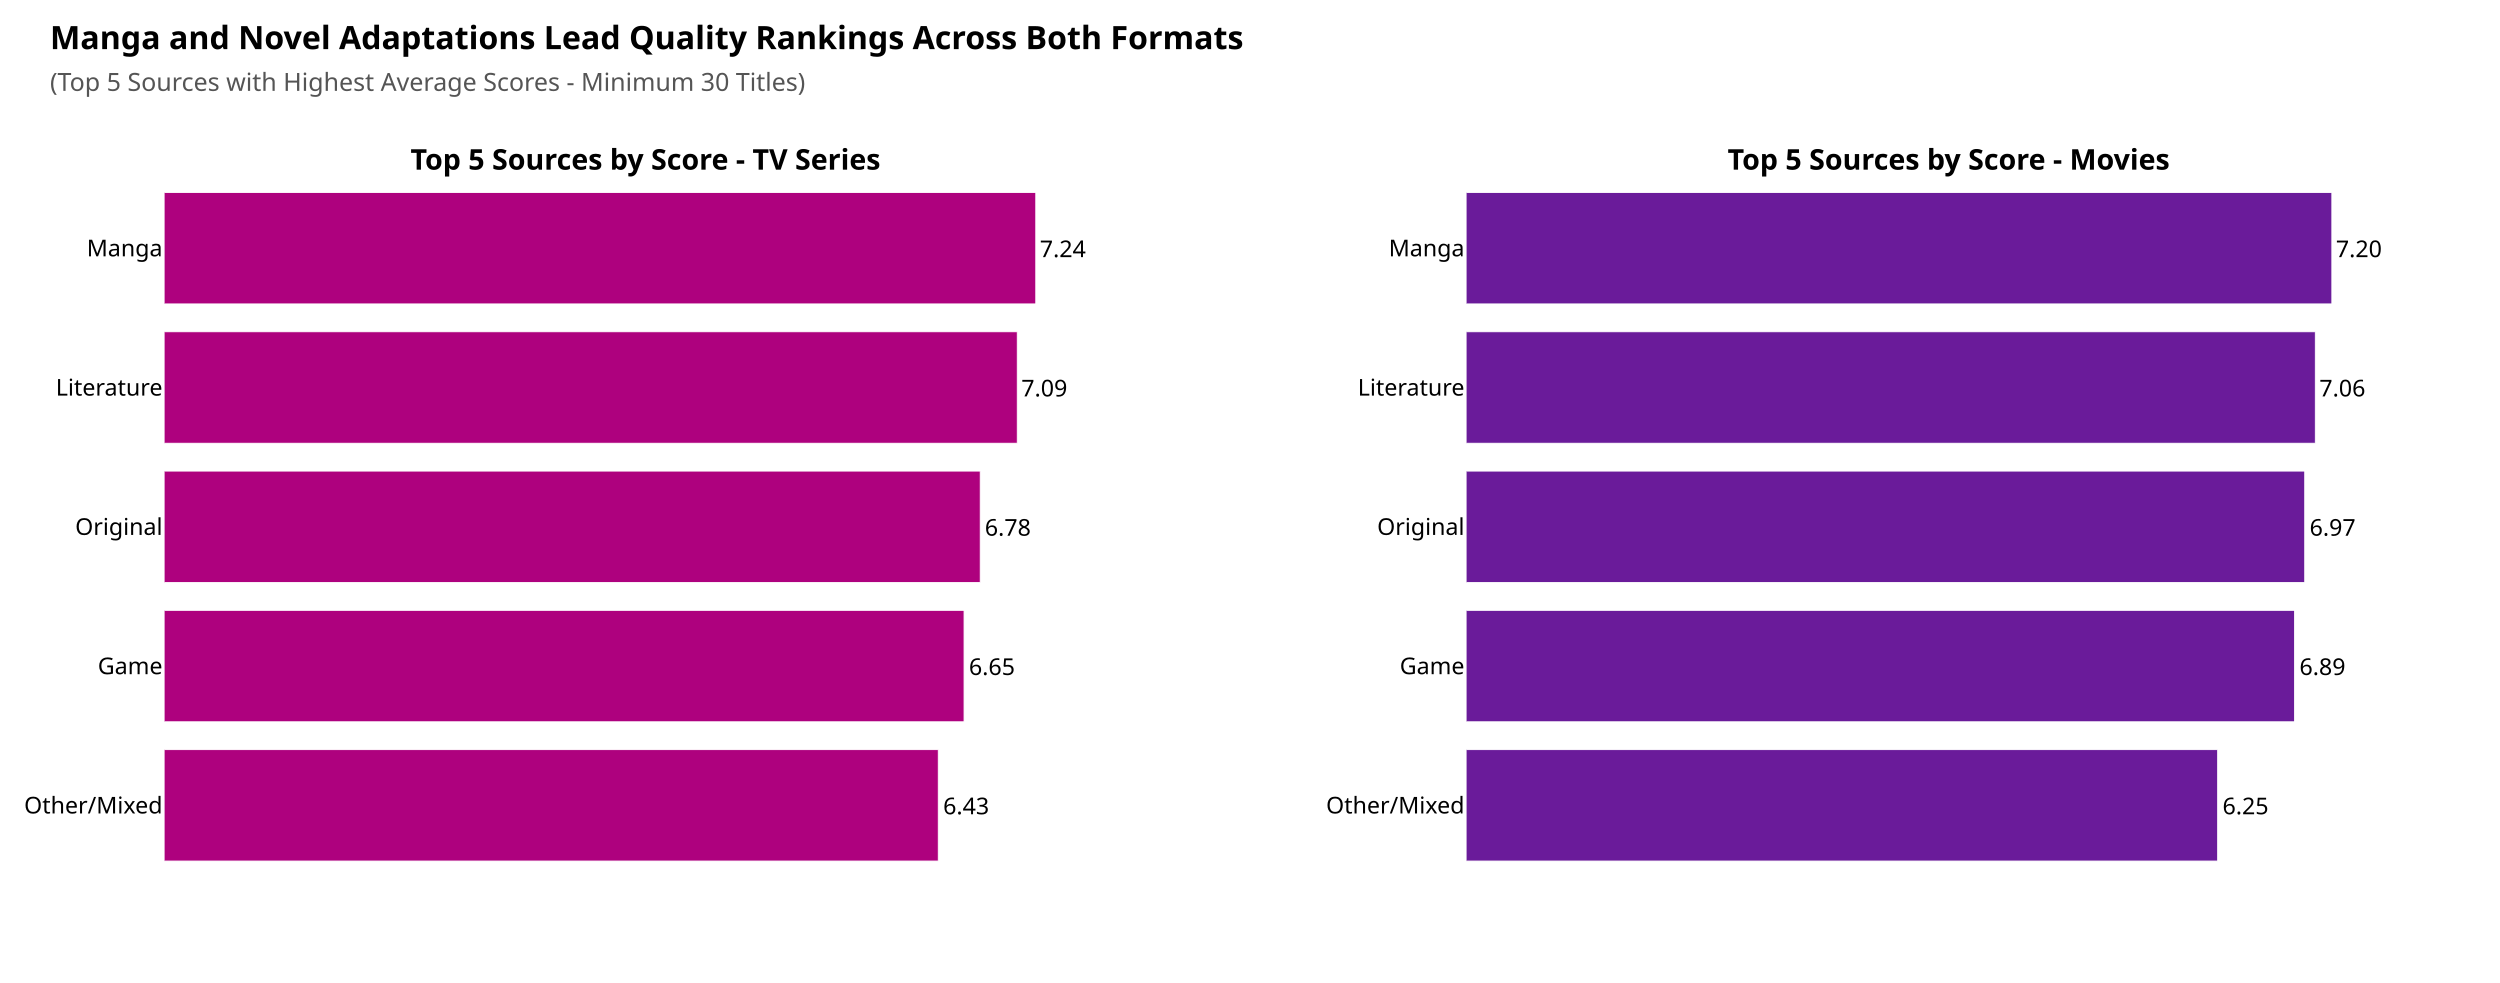
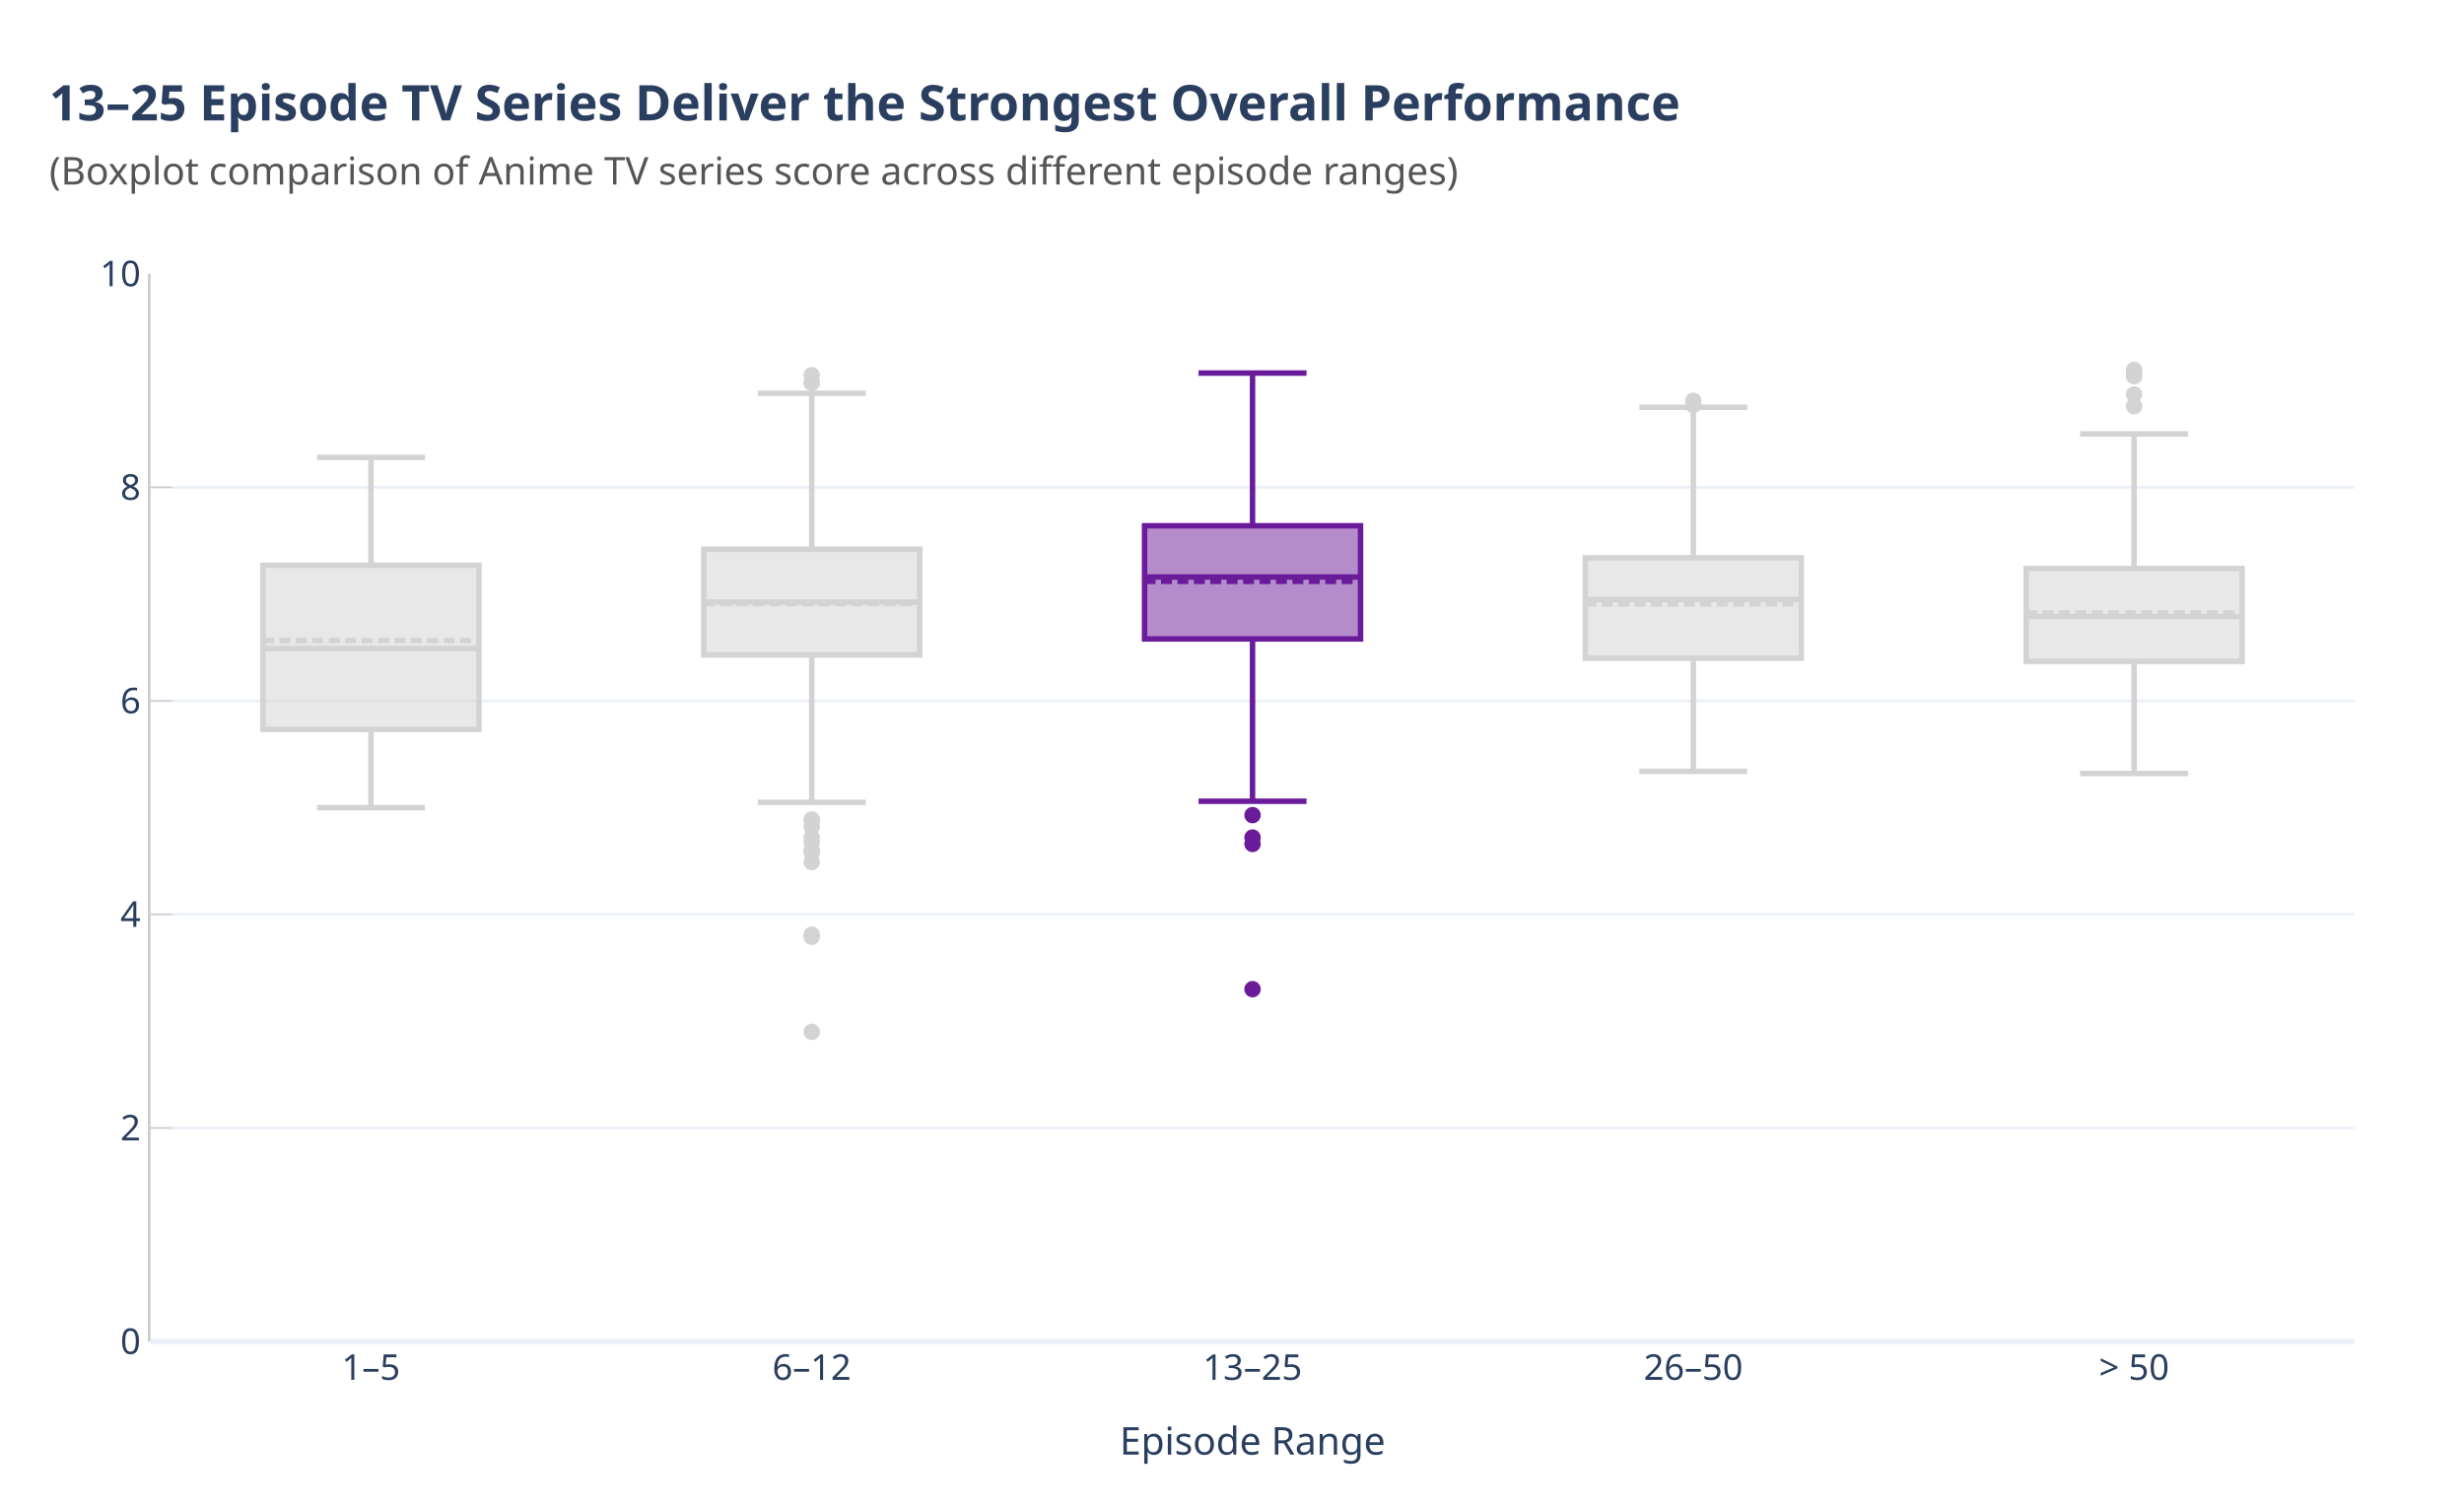
- <svg xmlns="http://www.w3.org/2000/svg" class="main-svg" width="1400" height="550" style="" viewBox="0 0 1400 550">
-   <rect x="0" y="0" width="1400" height="550" style="fill: rgb(0, 0, 0); fill-opacity: 0;" />
-   <defs id="defs-87139f">
+ <svg xmlns="http://www.w3.org/2000/svg" class="main-svg" width="900" height="550" style="" viewBox="0 0 900 550">
+   <rect x="0" y="0" width="900" height="550" style="fill: rgb(0, 0, 0); fill-opacity: 0;" />
+   <defs id="defs-c30ef4">
    <g class="clips">
-       <clipPath id="clip87139fxyplot" class="plotclip">
-         <rect width="538.9" height="390" />
-       </clipPath>
-       <clipPath id="clip87139fx2y2plot" class="plotclip">
-         <rect width="538.9" height="390" />
-       </clipPath>
-       <clipPath class="axesclip" id="clip87139fx">
-         <rect x="92" y="0" width="538.9" height="550" />
-       </clipPath>
-       <clipPath class="axesclip" id="clip87139fy">
-         <rect x="0" y="100" width="1400" height="390" />
-       </clipPath>
-       <clipPath class="axesclip" id="clip87139fxy">
-         <rect x="92" y="100" width="538.9" height="390" />
-       </clipPath>
-       <clipPath class="axesclip" id="clip87139fy2">
-         <rect x="0" y="100" width="1400" height="390" />
-       </clipPath>
-       <clipPath class="axesclip" id="clip87139fxy2">
-         <rect x="92" y="100" width="538.9" height="390" />
-       </clipPath>
-       <clipPath class="axesclip" id="clip87139fx2">
-         <rect x="821.1" y="0" width="538.9" height="550" />
-       </clipPath>
-       <clipPath class="axesclip" id="clip87139fx2y">
-         <rect x="821.1" y="100" width="538.9" height="390" />
-       </clipPath>
-       <clipPath class="axesclip" id="clip87139fx2y2">
-         <rect x="821.1" y="100" width="538.9" height="390" />
+       <clipPath id="clipc30ef4xyplot" class="plotclip">
+         <rect width="805" height="390" />
+       </clipPath>
+       <clipPath class="axesclip" id="clipc30ef4x">
+         <rect x="55" y="0" width="805" height="550" />
+       </clipPath>
+       <clipPath class="axesclip" id="clipc30ef4y">
+         <rect x="0" y="100" width="900" height="390" />
+       </clipPath>
+       <clipPath class="axesclip" id="clipc30ef4xy">
+         <rect x="55" y="100" width="805" height="390" />
      </clipPath>
    </g>
    <g class="gradients" />
    <g class="patterns" />
  </defs>
  <g class="bglayer">
-     <rect class="bg" x="92" y="100" width="538.9" height="390" style="fill: rgb(0, 0, 0); fill-opacity: 0; stroke-width: 0;" />
-     <rect class="bg" x="821.1" y="100" width="538.9" height="390" style="fill: rgb(0, 0, 0); fill-opacity: 0; stroke-width: 0;" />
+     <rect class="bg" x="55" y="100" width="805" height="390" style="fill: rgb(0, 0, 0); fill-opacity: 0; stroke-width: 0;" />
  </g>
  <g class="layer-below">
    <g class="imagelayer" />
    <g class="shapelayer" />
  </g>
  <g class="cartesianlayer">
    <g class="subplot xy">
      <g class="layer-subplot">
        <g class="shapelayer" />
        <g class="imagelayer" />
      </g>
      <g class="minor-gridlayer">
        <g class="x" />
        <g class="y" />
      </g>
      <g class="gridlayer">
        <g class="x" />
-         <g class="y" />
-       </g>
-       <g class="zerolinelayer" />
+         <g class="y">
+           <path class="ygrid crisp" transform="translate(0,412)" d="M55,0h805" style="stroke: rgb(235, 240, 248); stroke-opacity: 1; stroke-width: 1px;" />
+           <path class="ygrid crisp" transform="translate(0,334)" d="M55,0h805" style="stroke: rgb(235, 240, 248); stroke-opacity: 1; stroke-width: 1px;" />
+           <path class="ygrid crisp" transform="translate(0,256)" d="M55,0h805" style="stroke: rgb(235, 240, 248); stroke-opacity: 1; stroke-width: 1px;" />
+           <path class="ygrid crisp" transform="translate(0,178)" d="M55,0h805" style="stroke: rgb(235, 240, 248); stroke-opacity: 1; stroke-width: 1px;" />
+         </g>
+       </g>
+       <g class="zerolinelayer">
+         <path class="yzl zl crisp" transform="translate(0,490)" d="M55,0h805" style="stroke: rgb(235, 240, 248); stroke-opacity: 1; stroke-width: 2px;" />
+       </g>
      <g class="layer-between">
        <g class="shapelayer" />
        <g class="imagelayer" />
      </g>
      <path class="xlines-below" />
      <path class="ylines-below" />
      <g class="overlines-below" />
      <g class="xaxislayer-below" />
      <g class="yaxislayer-below" />
      <g class="overaxes-below" />
      <g class="overplot">
-         <g class="xy" transform="translate(92,100)" clip-path="url(#clip87139fxyplot)">
-           <g class="barlayer mlayer">
-             <g class="trace bars" style="opacity: 1;">
-               <g class="points">
-                 <g class="point">
-                   <path d="M0,382.2V319.8H433.43V382.2Z" style="vector-effect: none; opacity: 1; stroke-width: 0.5px; fill: rgb(174, 1, 126); fill-opacity: 1; stroke: rgb(255, 255, 255); stroke-opacity: 1;" />
-                   <text class="bartext bartext-outside" text-anchor="middle" data-notex="1" x="0" y="0" style="font-family: Tahoma; font-size: 13px; fill: rgb(0, 0, 0); fill-opacity: 1; white-space: pre;" transform="translate(449.0472,356)">6.43</text>
-                 </g>
-                 <g class="point">
-                   <path d="M0,304.2V241.8H447.87V304.2Z" style="vector-effect: none; opacity: 1; stroke-width: 0.5px; fill: rgb(174, 1, 126); fill-opacity: 1; stroke: rgb(255, 255, 255); stroke-opacity: 1;" />
-                   <text class="bartext bartext-outside" text-anchor="middle" data-notex="1" x="0" y="0" style="font-family: Tahoma; font-size: 13px; fill: rgb(0, 0, 0); fill-opacity: 1; white-space: pre;" transform="translate(463.4872,278)">6.65</text>
-                 </g>
-                 <g class="point">
-                   <path d="M0,226.2V163.8H456.93V226.2Z" style="vector-effect: none; opacity: 1; stroke-width: 0.5px; fill: rgb(174, 1, 126); fill-opacity: 1; stroke: rgb(255, 255, 255); stroke-opacity: 1;" />
-                   <text class="bartext bartext-outside" text-anchor="middle" data-notex="1" x="0" y="0" style="font-family: Tahoma; font-size: 13px; fill: rgb(0, 0, 0); fill-opacity: 1; white-space: pre;" transform="translate(472.3909,200)">6.78</text>
-                 </g>
-                 <g class="point">
-                   <path d="M0,148.2V85.8H477.67V148.2Z" style="vector-effect: none; opacity: 1; stroke-width: 0.5px; fill: rgb(174, 1, 126); fill-opacity: 1; stroke: rgb(255, 255, 255); stroke-opacity: 1;" />
-                   <text class="bartext bartext-outside" text-anchor="middle" data-notex="1" x="0" y="0" style="font-family: Tahoma; font-size: 13px; fill: rgb(0, 0, 0); fill-opacity: 1; white-space: pre;" transform="translate(492.8106,122)">7.09</text>
-                 </g>
-                 <g class="point">
-                   <path d="M0,70.2V7.8H488.04V70.2Z" style="vector-effect: none; opacity: 1; stroke-width: 0.5px; fill: rgb(174, 1, 126); fill-opacity: 1; stroke: rgb(255, 255, 255); stroke-opacity: 1;" />
-                   <text class="bartext bartext-outside" text-anchor="middle" data-notex="1" x="0" y="0" style="font-family: Tahoma; font-size: 13px; fill: rgb(0, 0, 0); fill-opacity: 1; white-space: pre;" transform="translate(503.1806,44)">7.24</text>
-                 </g>
-               </g>
+         <g class="xy" transform="translate(55,100)" clip-path="url(#clipc30ef4xyplot)">
+           <g class="boxlayer mlayer">
+             <g class="trace boxes" style="opacity: 1;">
+               <path class="box" d="M41.06,136.89H119.95M41.06,166.43H119.95V106.47H41.06ZM80.5,166.43V195M80.5,106.47V67.08M60.78,195H100.22M60.78,67.08H100.22" style="vector-effect: none; stroke-width: 2px; stroke: rgb(211, 211, 211); stroke-opacity: 1; fill: rgb(211, 211, 211); fill-opacity: 0.5;" />
+               <g class="points" />
+               <path class="mean" d="M41.06,133.94H119.95" style="fill: none; vector-effect: non-scaling-stroke; stroke-width: 2; stroke-dasharray: 4px, 2px; stroke: rgb(211, 211, 211); stroke-opacity: 1;" />
+             </g>
+             <g class="trace boxes" style="opacity: 1;">
+               <path class="box" d="M202.06,119.93H280.95M202.06,139.23H280.95V100.62H202.06ZM241.5,139.23V193.05M241.5,100.62V43.68M221.78,193.05H261.22M221.78,43.68H261.22" style="vector-effect: none; stroke-width: 2px; stroke: rgb(211, 211, 211); stroke-opacity: 1; fill: rgb(211, 211, 211); fill-opacity: 0.5;" />
+               <g class="points">
+                 <path class="point" transform="translate(241.5,276.9)" d="M3,0A3,3 0 1,1 0,-3A3,3 0 0,1 3,0Z" style="opacity: 1; stroke-width: 0px; fill: rgb(211, 211, 211); fill-opacity: 1;" />
+                 <path class="point" transform="translate(241.5,242.19)" d="M3,0A3,3 0 1,1 0,-3A3,3 0 0,1 3,0Z" style="opacity: 1; stroke-width: 0px; fill: rgb(211, 211, 211); fill-opacity: 1;" />
+                 <path class="point" transform="translate(241.5,241.41)" d="M3,0A3,3 0 1,1 0,-3A3,3 0 0,1 3,0Z" style="opacity: 1; stroke-width: 0px; fill: rgb(211, 211, 211); fill-opacity: 1;" />
+                 <path class="point" transform="translate(241.5,214.89)" d="M3,0A3,3 0 1,1 0,-3A3,3 0 0,1 3,0Z" style="opacity: 1; stroke-width: 0px; fill: rgb(211, 211, 211); fill-opacity: 1;" />
+                 <path class="point" transform="translate(241.5,211.38)" d="M3,0A3,3 0 1,1 0,-3A3,3 0 0,1 3,0Z" style="opacity: 1; stroke-width: 0px; fill: rgb(211, 211, 211); fill-opacity: 1;" />
+                 <path class="point" transform="translate(241.5,210.6)" d="M3,0A3,3 0 1,1 0,-3A3,3 0 0,1 3,0Z" style="opacity: 1; stroke-width: 0px; fill: rgb(211, 211, 211); fill-opacity: 1;" />
+                 <path class="point" transform="translate(241.5,210.6)" d="M3,0A3,3 0 1,1 0,-3A3,3 0 0,1 3,0Z" style="opacity: 1; stroke-width: 0px; fill: rgb(211, 211, 211); fill-opacity: 1;" />
+                 <path class="point" transform="translate(241.5,207.48)" d="M3,0A3,3 0 1,1 0,-3A3,3 0 0,1 3,0Z" style="opacity: 1; stroke-width: 0px; fill: rgb(211, 211, 211); fill-opacity: 1;" />
+                 <path class="point" transform="translate(241.5,205.92)" d="M3,0A3,3 0 1,1 0,-3A3,3 0 0,1 3,0Z" style="opacity: 1; stroke-width: 0px; fill: rgb(211, 211, 211); fill-opacity: 1;" />
+                 <path class="point" transform="translate(241.5,202.02)" d="M3,0A3,3 0 1,1 0,-3A3,3 0 0,1 3,0Z" style="opacity: 1; stroke-width: 0px; fill: rgb(211, 211, 211); fill-opacity: 1;" />
+                 <path class="point" transform="translate(241.5,200.07)" d="M3,0A3,3 0 1,1 0,-3A3,3 0 0,1 3,0Z" style="opacity: 1; stroke-width: 0px; fill: rgb(211, 211, 211); fill-opacity: 1;" />
+                 <path class="point" transform="translate(241.5,199.29)" d="M3,0A3,3 0 1,1 0,-3A3,3 0 0,1 3,0Z" style="opacity: 1; stroke-width: 0px; fill: rgb(211, 211, 211); fill-opacity: 1;" />
+                 <path class="point" transform="translate(241.5,39.78)" d="M3,0A3,3 0 1,1 0,-3A3,3 0 0,1 3,0Z" style="opacity: 1; stroke-width: 0px; fill: rgb(211, 211, 211); fill-opacity: 1;" />
+                 <path class="point" transform="translate(241.5,39.78)" d="M3,0A3,3 0 1,1 0,-3A3,3 0 0,1 3,0Z" style="opacity: 1; stroke-width: 0px; fill: rgb(211, 211, 211); fill-opacity: 1;" />
+                 <path class="point" transform="translate(241.5,37.05)" d="M3,0A3,3 0 1,1 0,-3A3,3 0 0,1 3,0Z" style="opacity: 1; stroke-width: 0px; fill: rgb(211, 211, 211); fill-opacity: 1;" />
+               </g>
+               <path class="mean" d="M202.06,120.43H280.95" style="fill: none; vector-effect: non-scaling-stroke; stroke-width: 2; stroke-dasharray: 4px, 2px; stroke: rgb(211, 211, 211); stroke-opacity: 1;" />
+             </g>
+             <g class="trace boxes" style="opacity: 1;">
+               <path class="box" d="M363.06,110.76H441.95M363.06,133.38H441.95V92.04H363.06ZM402.5,133.38V192.66M402.5,92.04V36.27M382.78,192.66H422.22M382.78,36.27H422.22" style="vector-effect: none; stroke-width: 2px; stroke: rgb(106, 27, 154); stroke-opacity: 1; fill: rgb(106, 27, 154); fill-opacity: 0.5;" />
+               <g class="points">
+                 <path class="point" transform="translate(402.5,261.3)" d="M3,0A3,3 0 1,1 0,-3A3,3 0 0,1 3,0Z" style="opacity: 1; stroke-width: 0px; fill: rgb(106, 27, 154); fill-opacity: 1;" />
+                 <path class="point" transform="translate(402.5,208.26)" d="M3,0A3,3 0 1,1 0,-3A3,3 0 0,1 3,0Z" style="opacity: 1; stroke-width: 0px; fill: rgb(106, 27, 154); fill-opacity: 1;" />
+                 <path class="point" transform="translate(402.5,205.92)" d="M3,0A3,3 0 1,1 0,-3A3,3 0 0,1 3,0Z" style="opacity: 1; stroke-width: 0px; fill: rgb(106, 27, 154); fill-opacity: 1;" />
+                 <path class="point" transform="translate(402.5,197.73)" d="M3,0A3,3 0 1,1 0,-3A3,3 0 0,1 3,0Z" style="opacity: 1; stroke-width: 0px; fill: rgb(106, 27, 154); fill-opacity: 1;" />
+               </g>
+               <path class="mean" d="M363.06,112.34H441.95" style="fill: none; vector-effect: non-scaling-stroke; stroke-width: 2; stroke-dasharray: 4px, 2px; stroke: rgb(106, 27, 154); stroke-opacity: 1;" />
+             </g>
+             <g class="trace boxes" style="opacity: 1;">
+               <path class="box" d="M524.06,118.95H602.95M524.06,140.4H602.95V103.74H524.06ZM563.5,140.4V181.74M563.5,103.74V48.75M543.78,181.74H583.22M543.78,48.75H583.22" style="vector-effect: none; stroke-width: 2px; stroke: rgb(211, 211, 211); stroke-opacity: 1; fill: rgb(211, 211, 211); fill-opacity: 0.5;" />
+               <g class="points">
+                 <path class="point" transform="translate(563.5,47.97)" d="M3,0A3,3 0 1,1 0,-3A3,3 0 0,1 3,0Z" style="opacity: 1; stroke-width: 0px; fill: rgb(211, 211, 211); fill-opacity: 1;" />
+                 <path class="point" transform="translate(563.5,46.41)" d="M3,0A3,3 0 1,1 0,-3A3,3 0 0,1 3,0Z" style="opacity: 1; stroke-width: 0px; fill: rgb(211, 211, 211); fill-opacity: 1;" />
+               </g>
+               <path class="mean" d="M524.06,120.58H602.95" style="fill: none; vector-effect: non-scaling-stroke; stroke-width: 2; stroke-dasharray: 4px, 2px; stroke: rgb(211, 211, 211); stroke-opacity: 1;" />
+             </g>
+             <g class="trace boxes" style="opacity: 1;">
+               <path class="box" d="M685.06,125.19H763.95M685.06,141.57H763.95V107.64H685.06ZM724.5,141.57V182.52M724.5,107.64V58.5M704.78,182.52H744.22M704.78,58.5H744.22" style="vector-effect: none; stroke-width: 2px; stroke: rgb(211, 211, 211); stroke-opacity: 1; fill: rgb(211, 211, 211); fill-opacity: 0.5;" />
+               <g class="points">
+                 <path class="point" transform="translate(724.5,48.36)" d="M3,0A3,3 0 1,1 0,-3A3,3 0 0,1 3,0Z" style="opacity: 1; stroke-width: 0px; fill: rgb(211, 211, 211); fill-opacity: 1;" />
+                 <path class="point" transform="translate(724.5,44.07)" d="M3,0A3,3 0 1,1 0,-3A3,3 0 0,1 3,0Z" style="opacity: 1; stroke-width: 0px; fill: rgb(211, 211, 211); fill-opacity: 1;" />
+                 <path class="point" transform="translate(724.5,37.44)" d="M3,0A3,3 0 1,1 0,-3A3,3 0 0,1 3,0Z" style="opacity: 1; stroke-width: 0px; fill: rgb(211, 211, 211); fill-opacity: 1;" />
+                 <path class="point" transform="translate(724.5,36.66)" d="M3,0A3,3 0 1,1 0,-3A3,3 0 0,1 3,0Z" style="opacity: 1; stroke-width: 0px; fill: rgb(211, 211, 211); fill-opacity: 1;" />
+                 <path class="point" transform="translate(724.5,35.1)" d="M3,0A3,3 0 1,1 0,-3A3,3 0 0,1 3,0Z" style="opacity: 1; stroke-width: 0px; fill: rgb(211, 211, 211); fill-opacity: 1;" />
+               </g>
+               <path class="mean" d="M685.06,123.96H763.95" style="fill: none; vector-effect: non-scaling-stroke; stroke-width: 2; stroke-dasharray: 4px, 2px; stroke: rgb(211, 211, 211); stroke-opacity: 1;" />
            </g>
          </g>
        </g>
      </g>
      <g class="zerolinelayer-above" />
      <path class="xlines-above crisp" d="M0,0" style="fill: none;" />
-       <path class="ylines-above crisp" d="M0,0" style="fill: none;" />
+       <path class="ylines-above crisp" d="M54.5,100V490" style="fill: none; stroke-width: 1px; stroke: rgb(204, 204, 204); stroke-opacity: 1;" />
      <g class="overlines-above" />
-       <g class="xaxislayer-above" />
+       <g class="xaxislayer-above">
+         <g class="xtick">
+           <text text-anchor="middle" x="0" y="504" transform="translate(135.5,0)" style="font-family: Tahoma; font-size: 13px; fill: rgb(42, 63, 95); fill-opacity: 1; white-space: pre;">1–5</text>
+         </g>
+         <g class="xtick">
+           <text text-anchor="middle" x="0" y="504" transform="translate(296.5,0)" style="font-family: Tahoma; font-size: 13px; fill: rgb(42, 63, 95); fill-opacity: 1; white-space: pre;">6–12</text>
+         </g>
+         <g class="xtick">
+           <text text-anchor="middle" x="0" y="504" transform="translate(457.5,0)" style="font-family: Tahoma; font-size: 13px; fill: rgb(42, 63, 95); fill-opacity: 1; white-space: pre;">13–25</text>
+         </g>
+         <g class="xtick">
+           <text text-anchor="middle" x="0" y="504" transform="translate(618.5,0)" style="font-family: Tahoma; font-size: 13px; fill: rgb(42, 63, 95); fill-opacity: 1; white-space: pre;">26–50</text>
+         </g>
+         <g class="xtick">
+           <text text-anchor="middle" x="0" y="504" transform="translate(779.5,0)" style="font-family: Tahoma; font-size: 13px; fill: rgb(42, 63, 95); fill-opacity: 1; white-space: pre;">&gt; 50</text>
+         </g>
+       </g>
      <g class="yaxislayer-above">
-         <g class="ytick">
-           <text text-anchor="end" x="91" y="4.55" transform="translate(0,451)" style="font-family: Tahoma; font-size: 13px; fill: rgb(0, 0, 0); fill-opacity: 1; white-space: pre;">Other/Mixed  </text>
-         </g>
-         <g class="ytick">
-           <text text-anchor="end" x="91" y="4.55" transform="translate(0,373)" style="font-family: Tahoma; font-size: 13px; fill: rgb(0, 0, 0); fill-opacity: 1; white-space: pre;">Game  </text>
-         </g>
-         <g class="ytick">
-           <text text-anchor="end" x="91" y="4.55" transform="translate(0,295)" style="font-family: Tahoma; font-size: 13px; fill: rgb(0, 0, 0); fill-opacity: 1; white-space: pre;">Original  </text>
-         </g>
-         <g class="ytick">
-           <text text-anchor="end" x="91" y="4.55" transform="translate(0,217)" style="font-family: Tahoma; font-size: 13px; fill: rgb(0, 0, 0); fill-opacity: 1; white-space: pre;">Literature  </text>
-         </g>
-         <g class="ytick">
-           <text text-anchor="end" x="91" y="4.55" transform="translate(0,139)" style="font-family: Tahoma; font-size: 13px; fill: rgb(0, 0, 0); fill-opacity: 1; white-space: pre;">Manga  </text>
-         </g>
-       </g>
-       <g class="overaxes-above" />
-     </g>
-     <g class="subplot x2y2">
-       <g class="layer-subplot">
-         <g class="shapelayer" />
-         <g class="imagelayer" />
-       </g>
-       <g class="minor-gridlayer">
-         <g class="x2" />
-         <g class="y2" />
-       </g>
-       <g class="gridlayer">
-         <g class="x2" />
-         <g class="y2" />
-       </g>
-       <g class="zerolinelayer" />
-       <g class="layer-between">
-         <g class="shapelayer" />
-         <g class="imagelayer" />
-       </g>
-       <path class="xlines-below" />
-       <path class="ylines-below" />
-       <g class="overlines-below" />
-       <g class="xaxislayer-below" />
-       <g class="yaxislayer-below" />
-       <g class="overaxes-below" />
-       <g class="overplot">
-         <g class="x2y2" transform="translate(821.1,100)" clip-path="url(#clip87139fx2y2plot)">
-           <g class="barlayer mlayer">
-             <g class="trace bars" style="opacity: 1;">
-               <g class="points">
-                 <g class="point">
-                   <path d="M0,382.2V319.8H420.79V382.2Z" style="vector-effect: none; opacity: 1; stroke-width: 0.5px; fill: rgb(106, 27, 154); fill-opacity: 1; stroke: rgb(255, 255, 255); stroke-opacity: 1;" />
-                   <text class="bartext bartext-outside" text-anchor="middle" data-notex="1" x="0" y="0" style="font-family: Tahoma; font-size: 13px; fill: rgb(0, 0, 0); fill-opacity: 1; white-space: pre;" transform="translate(436.4072,356)">6.25</text>
-                 </g>
-                 <g class="point">
-                   <path d="M0,304.2V241.8H463.87V304.2Z" style="vector-effect: none; opacity: 1; stroke-width: 0.5px; fill: rgb(106, 27, 154); fill-opacity: 1; stroke: rgb(255, 255, 255); stroke-opacity: 1;" />
-                   <text class="bartext bartext-outside" text-anchor="middle" data-notex="1" x="0" y="0" style="font-family: Tahoma; font-size: 13px; fill: rgb(0, 0, 0); fill-opacity: 1; white-space: pre;" transform="translate(479.4872,278)">6.89</text>
-                 </g>
-                 <g class="point">
-                   <path d="M0,226.2V163.8H469.55V226.2Z" style="vector-effect: none; opacity: 1; stroke-width: 0.5px; fill: rgb(106, 27, 154); fill-opacity: 1; stroke: rgb(255, 255, 255); stroke-opacity: 1;" />
-                   <text class="bartext bartext-outside" text-anchor="middle" data-notex="1" x="0" y="0" style="font-family: Tahoma; font-size: 13px; fill: rgb(0, 0, 0); fill-opacity: 1; white-space: pre;" transform="translate(485.1672,200)">6.97</text>
-                 </g>
-                 <g class="point">
-                   <path d="M0,148.2V85.8H475.48V148.2Z" style="vector-effect: none; opacity: 1; stroke-width: 0.5px; fill: rgb(106, 27, 154); fill-opacity: 1; stroke: rgb(255, 255, 255); stroke-opacity: 1;" />
-                   <text class="bartext bartext-outside" text-anchor="middle" data-notex="1" x="0" y="0" style="font-family: Tahoma; font-size: 13px; fill: rgb(0, 0, 0); fill-opacity: 1; white-space: pre;" transform="translate(490.6206,122)">7.06</text>
-                 </g>
-                 <g class="point">
-                   <path d="M0,70.2V7.8H484.74V70.2Z" style="vector-effect: none; opacity: 1; stroke-width: 0.5px; fill: rgb(106, 27, 154); fill-opacity: 1; stroke: rgb(255, 255, 255); stroke-opacity: 1;" />
-                   <text class="bartext bartext-outside" text-anchor="middle" data-notex="1" x="0" y="0" style="font-family: Tahoma; font-size: 13px; fill: rgb(0, 0, 0); fill-opacity: 1; white-space: pre;" transform="translate(499.8806,44)">7.20</text>
-                 </g>
-               </g>
-             </g>
-           </g>
-         </g>
-       </g>
-       <g class="zerolinelayer-above" />
-       <path class="xlines-above crisp" d="M0,0" style="fill: none;" />
-       <path class="ylines-above crisp" d="M0,0" style="fill: none;" />
-       <g class="overlines-above" />
-       <g class="xaxislayer-above" />
-       <g class="yaxislayer-above">
-         <g class="y2tick">
-           <text text-anchor="end" x="820.1" y="4.55" transform="translate(0,451)" style="font-family: Tahoma; font-size: 13px; fill: rgb(0, 0, 0); fill-opacity: 1; white-space: pre;">Other/Mixed  </text>
-         </g>
-         <g class="y2tick">
-           <text text-anchor="end" x="820.1" y="4.55" transform="translate(0,373)" style="font-family: Tahoma; font-size: 13px; fill: rgb(0, 0, 0); fill-opacity: 1; white-space: pre;">Game  </text>
-         </g>
-         <g class="y2tick">
-           <text text-anchor="end" x="820.1" y="4.55" transform="translate(0,295)" style="font-family: Tahoma; font-size: 13px; fill: rgb(0, 0, 0); fill-opacity: 1; white-space: pre;">Original  </text>
-         </g>
-         <g class="y2tick">
-           <text text-anchor="end" x="820.1" y="4.55" transform="translate(0,217)" style="font-family: Tahoma; font-size: 13px; fill: rgb(0, 0, 0); fill-opacity: 1; white-space: pre;">Literature  </text>
-         </g>
-         <g class="y2tick">
-           <text text-anchor="end" x="820.1" y="4.55" transform="translate(0,139)" style="font-family: Tahoma; font-size: 13px; fill: rgb(0, 0, 0); fill-opacity: 1; white-space: pre;">Manga  </text>
+         <path class="ytick ticks crisp" d="M55,0h8" transform="translate(0,412)" style="stroke: rgb(204, 204, 204); stroke-opacity: 1; stroke-width: 0.5px;" />
+         <path class="ytick ticks crisp" d="M55,0h8" transform="translate(0,334)" style="stroke: rgb(204, 204, 204); stroke-opacity: 1; stroke-width: 0.5px;" />
+         <path class="ytick ticks crisp" d="M55,0h8" transform="translate(0,256)" style="stroke: rgb(204, 204, 204); stroke-opacity: 1; stroke-width: 0.5px;" />
+         <path class="ytick ticks crisp" d="M55,0h8" transform="translate(0,178)" style="stroke: rgb(204, 204, 204); stroke-opacity: 1; stroke-width: 0.5px;" />
+         <g class="ytick">
+           <text text-anchor="end" x="51.4" y="4.55" transform="translate(0,490)" style="font-family: Tahoma; font-size: 13px; fill: rgb(42, 63, 95); fill-opacity: 1; white-space: pre;">0</text>
+         </g>
+         <g class="ytick">
+           <text text-anchor="end" x="51.4" y="4.55" style="font-family: Tahoma; font-size: 13px; fill: rgb(42, 63, 95); fill-opacity: 1; white-space: pre;" transform="translate(0,412)">2</text>
+         </g>
+         <g class="ytick">
+           <text text-anchor="end" x="51.4" y="4.55" style="font-family: Tahoma; font-size: 13px; fill: rgb(42, 63, 95); fill-opacity: 1; white-space: pre;" transform="translate(0,334)">4</text>
+         </g>
+         <g class="ytick">
+           <text text-anchor="end" x="51.4" y="4.55" style="font-family: Tahoma; font-size: 13px; fill: rgb(42, 63, 95); fill-opacity: 1; white-space: pre;" transform="translate(0,256)">6</text>
+         </g>
+         <g class="ytick">
+           <text text-anchor="end" x="51.4" y="4.55" style="font-family: Tahoma; font-size: 13px; fill: rgb(42, 63, 95); fill-opacity: 1; white-space: pre;" transform="translate(0,178)">8</text>
+         </g>
+         <g class="ytick">
+           <text text-anchor="end" x="51.4" y="4.55" style="font-family: Tahoma; font-size: 13px; fill: rgb(42, 63, 95); fill-opacity: 1; white-space: pre;" transform="translate(0,100)">10</text>
        </g>
      </g>
      <g class="overaxes-above" />
    </g>
  </g>
  <g class="polarlayer" />
  <g class="smithlayer" />
  <g class="ternarylayer" />
  <g class="geolayer" />
  <g class="funnelarealayer" />
  <g class="pielayer" />
  <g class="iciclelayer" />
  <g class="treemaplayer" />
  <g class="sunburstlayer" />
  <g class="glimages" />
-   <defs id="topdefs-87139f">
+   <defs id="topdefs-c30ef4">
    <g class="clips" />
  </defs>
  <g class="layer-above">
    <g class="imagelayer" />
    <g class="shapelayer" />
  </g>
  <g class="infolayer">
    <g class="g-gtitle">
-       <text class="gtitle" x="28" y="27.5" text-anchor="start" dy="0.7em" style="opacity: 1; font-family: Tahoma; font-size: 18px; fill: rgb(0, 0, 0); fill-opacity: 1; white-space: pre;">
-         <tspan class="line" dy="0em" x="28" y="27.5">
-           <tspan style="font-weight:bold">Manga and Novel Adaptations Lead Quality Rankings Across Both Formats</tspan>
+       <text class="gtitle" x="18" y="44" text-anchor="start" dy="0.7em" style="opacity: 1; font-family: Tahoma; font-size: 18px; fill: rgb(42, 63, 95); fill-opacity: 1; white-space: pre;">
+         <tspan class="line" dy="0em" x="18" y="44">
+           <tspan style="font-weight:bold">13–25 Episode TV Series Deliver the Strongest Overall Performance</tspan>
        </tspan>
-         <tspan class="line" dy="1.3em" x="28" y="27.5">
-           <tspan style=" fill:#555555; font-size:14px">(Top 5 Sources with Highest Average Scores - Minimum 30 Titles)</tspan>
+         <tspan class="line" dy="1.3em" x="18" y="44">
+           <tspan style=" fill:#555555; font-size:14px">(Boxplot comparison of Anime TV series score across different episode ranges)</tspan>
        </tspan>
      </text>
    </g>
-     <g class="g-xtitle" />
-     <g class="g-x2title" />
+     <g class="g-xtitle">
+       <text class="xtitle" x="457.5" y="531.3" text-anchor="middle" style="opacity: 1; font-family: Tahoma; font-size: 14px; fill: rgb(42, 63, 95); fill-opacity: 1; white-space: pre;">Episode Range</text>
+     </g>
    <g class="g-ytitle" />
-     <g class="g-y2title" />
-     <g class="annotation" data-index="0" style="opacity: 1;">
-       <g class="annotation-text-g" transform="rotate(0,361.45,88.5)">
-         <g class="cursor-pointer" transform="translate(220,77)">
-           <rect class="bg" x="0.5" y="0.5" width="282" height="22" style="stroke-width: 1px; stroke: rgb(0, 0, 0); stroke-opacity: 0; fill: rgb(0, 0, 0); fill-opacity: 0;" />
-           <text class="annotation-text" text-anchor="middle" x="141.469" y="18" style="font-family: Tahoma; font-size: 16px; fill: rgb(0, 0, 0); fill-opacity: 1; white-space: pre;">
-             <tspan style="font-weight:bold">Top 5 Sources by Score - TV Series</tspan>
-           </text>
-         </g>
-       </g>
-     </g>
-     <g class="annotation" data-index="1" style="opacity: 1;">
-       <g class="annotation-text-g" transform="rotate(0,1090.55,88.5)">
-         <g class="cursor-pointer" transform="translate(959,77)">
-           <rect class="bg" x="0.5" y="0.5" width="263" height="22" style="stroke-width: 1px; stroke: rgb(0, 0, 0); stroke-opacity: 0; fill: rgb(0, 0, 0); fill-opacity: 0;" />
-           <text class="annotation-text" text-anchor="middle" x="132.25" y="18" style="font-family: Tahoma; font-size: 16px; fill: rgb(0, 0, 0); fill-opacity: 1; white-space: pre;">
-             <tspan style="font-weight:bold">Top 5 Sources by Score - Movies</tspan>
-           </text>
-         </g>
-       </g>
-     </g>
  </g>
</svg>
